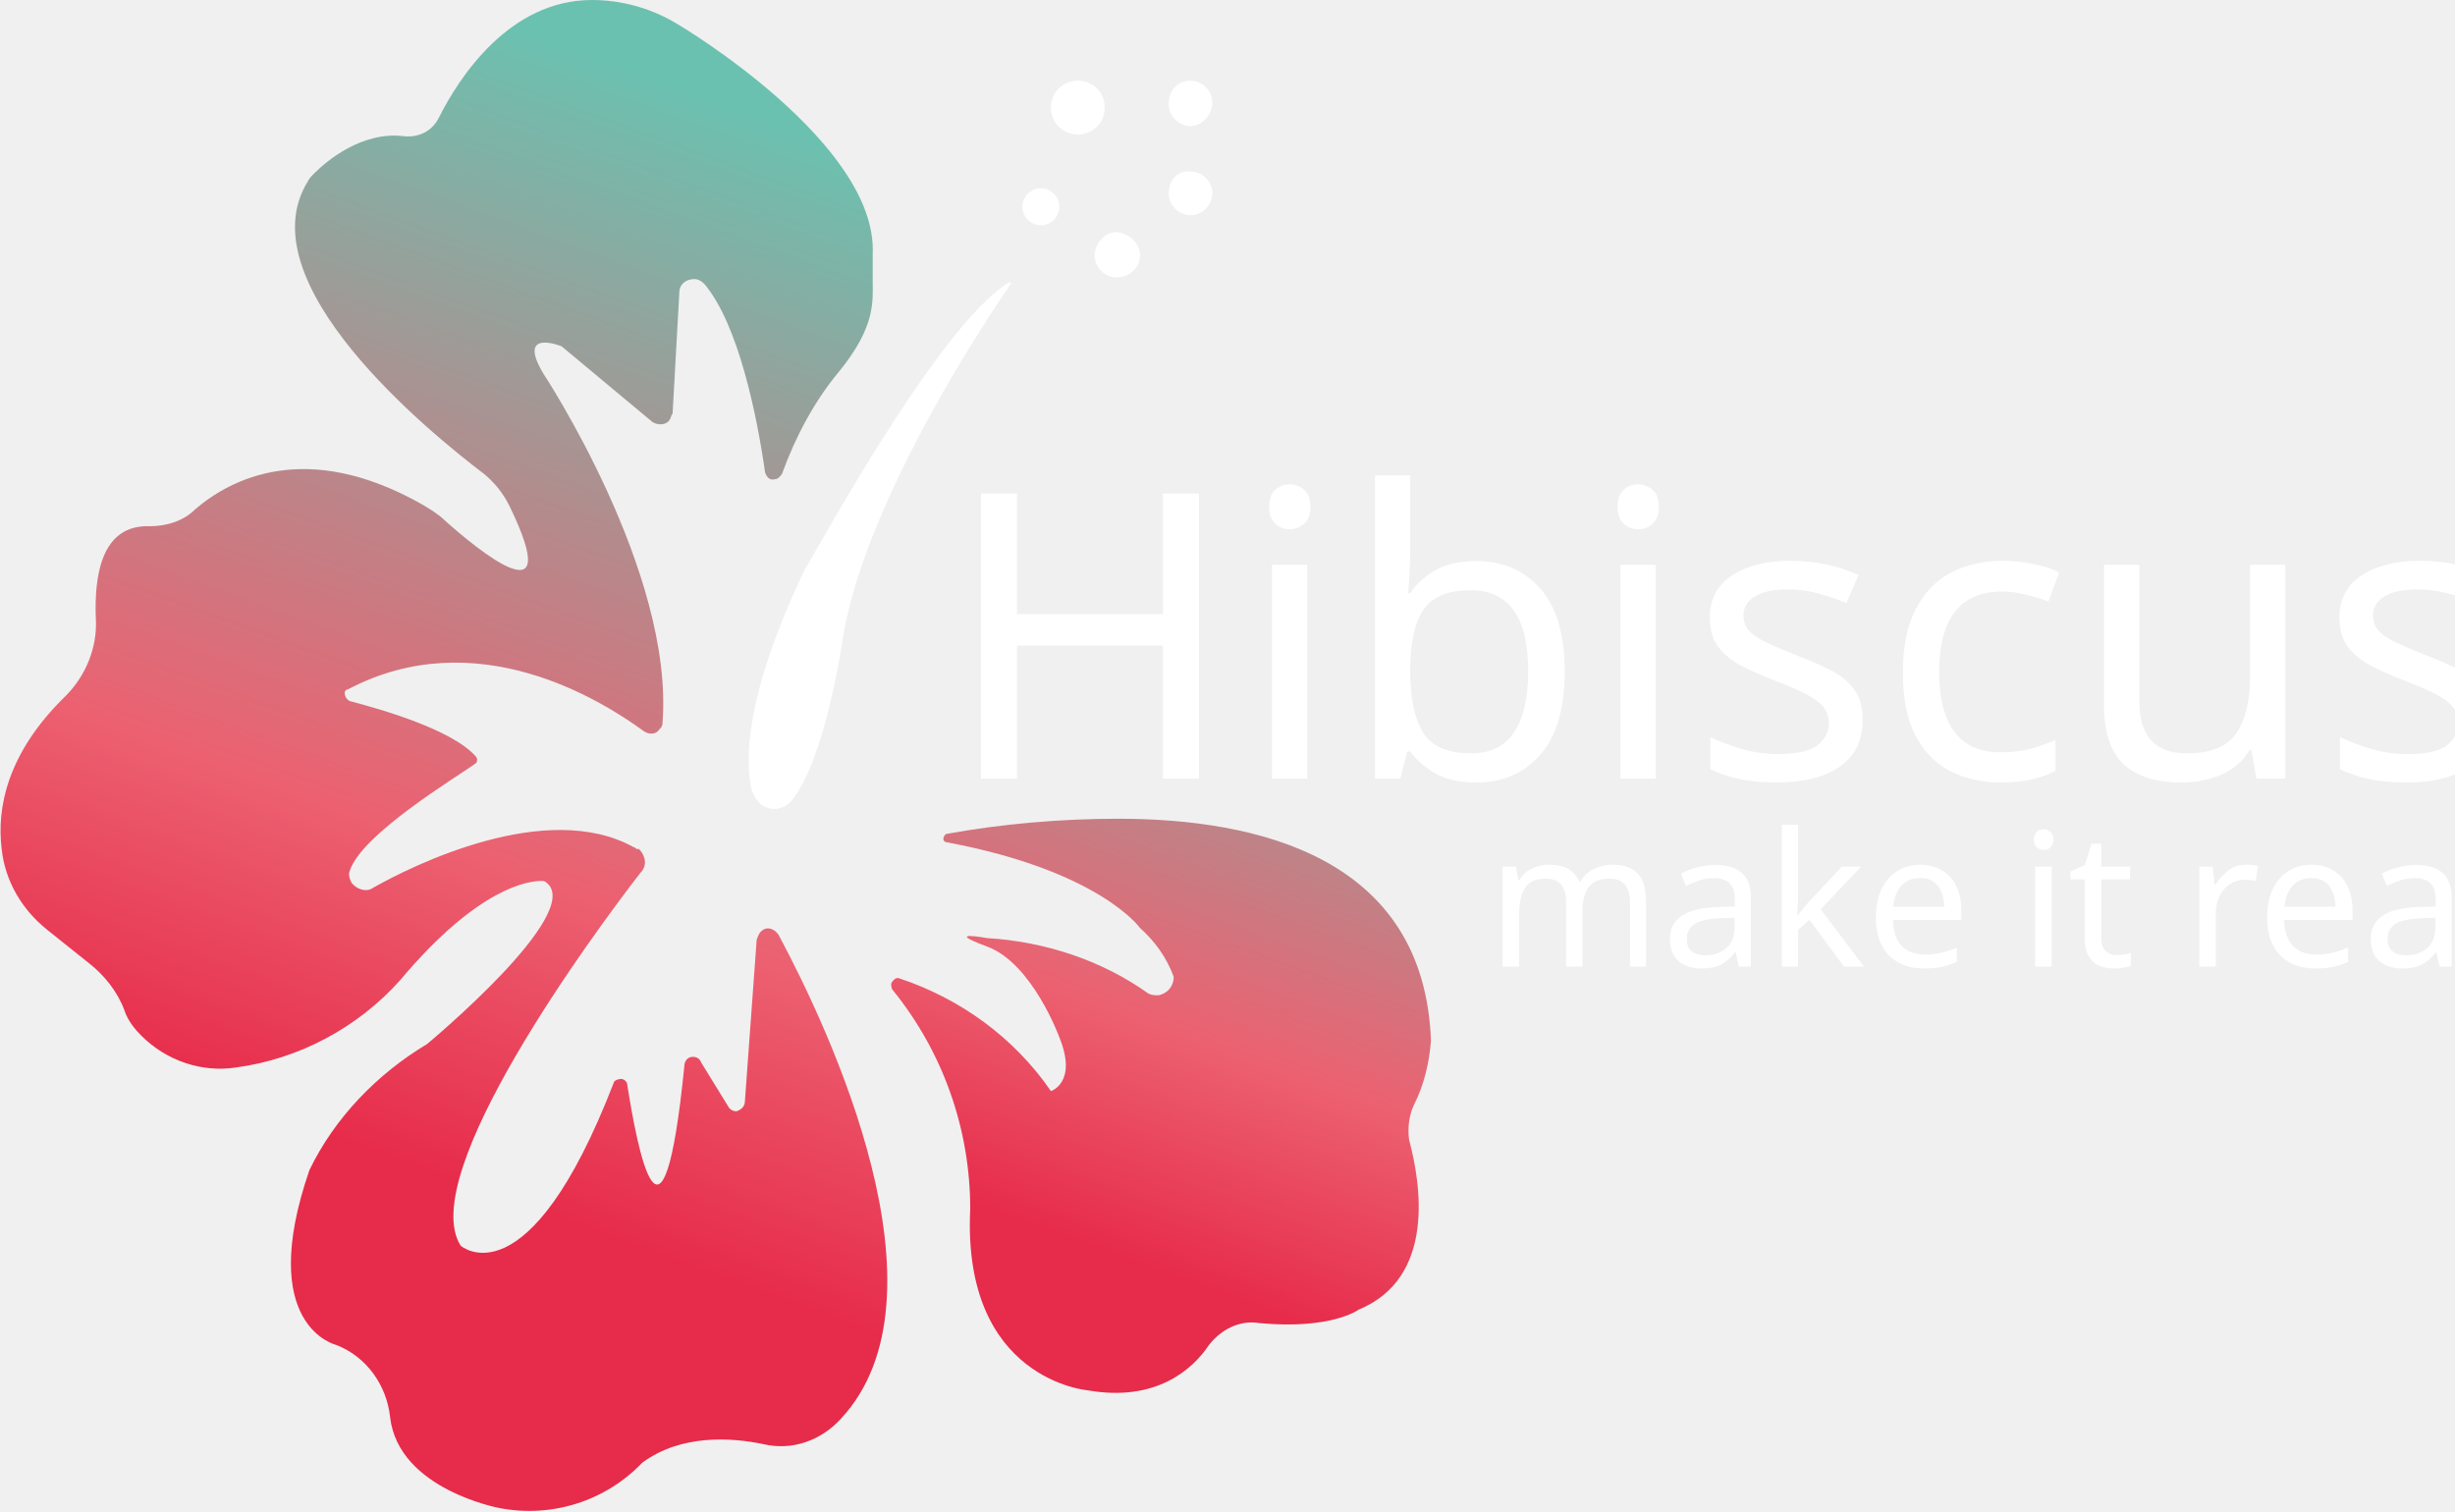
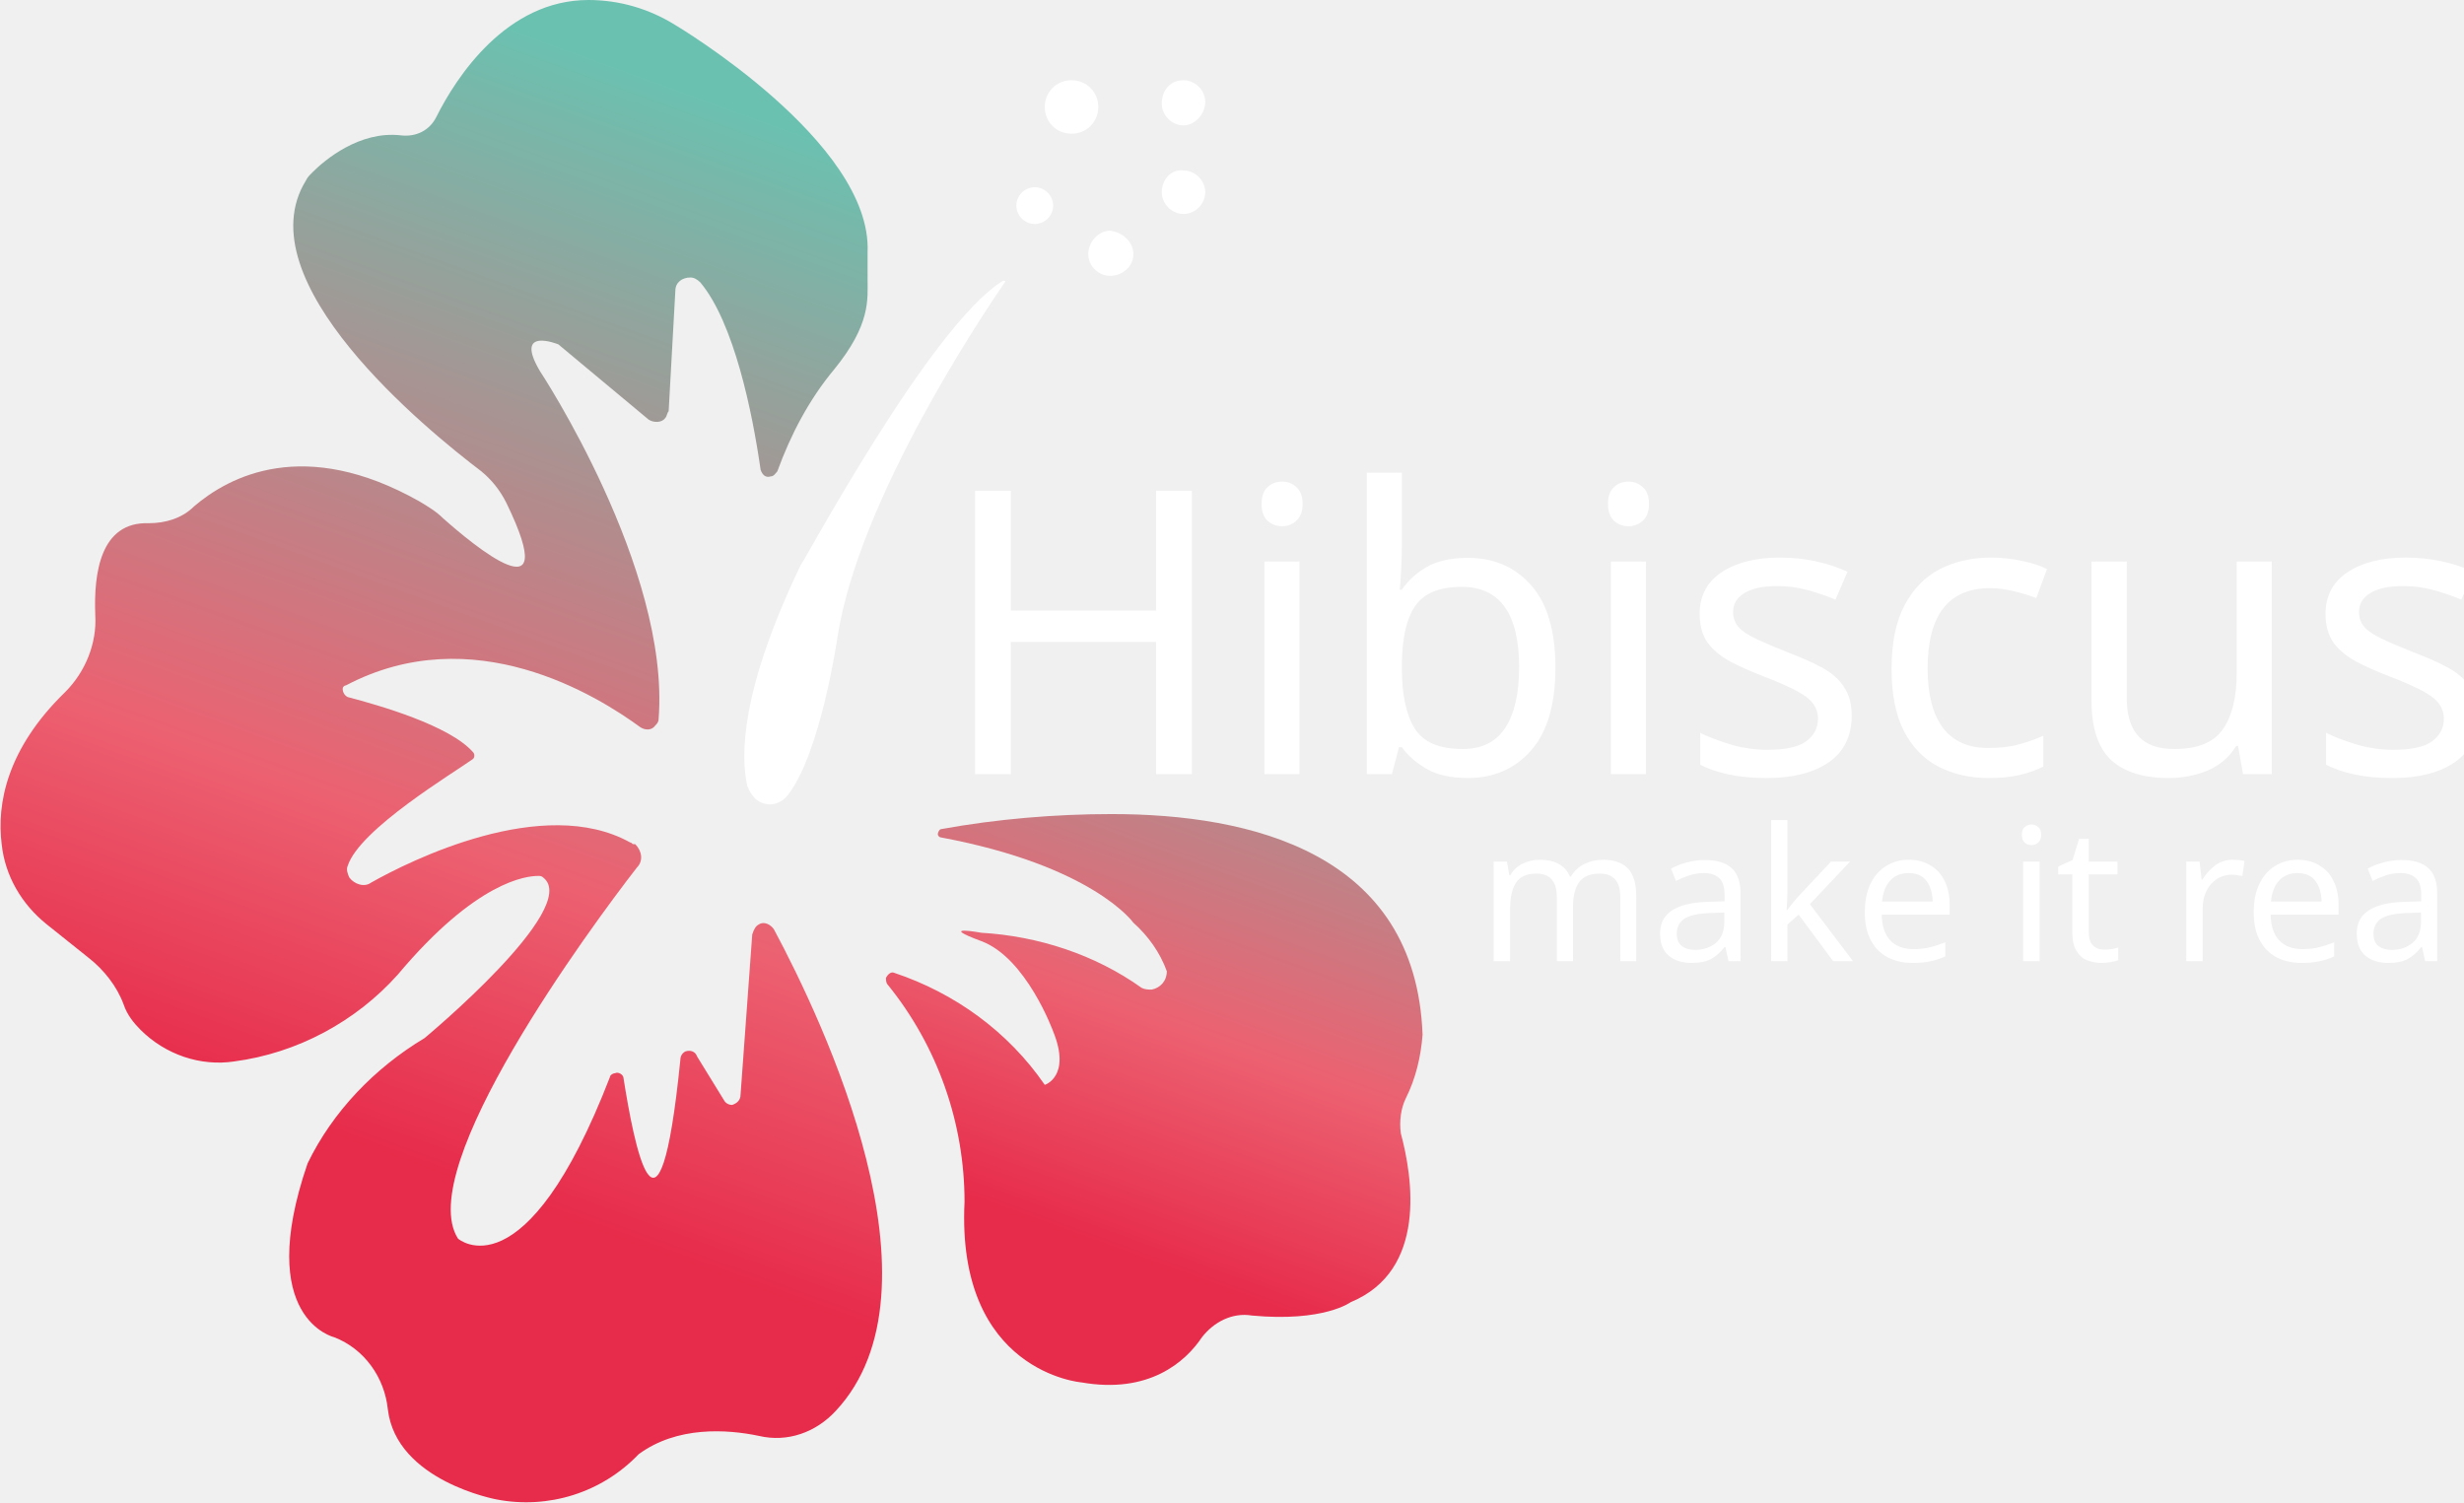
- <svg xmlns="http://www.w3.org/2000/svg" version="1.1" id="a3105d91-f7c2-4f08-9b98-2f044aa0bb53" x="0px" y="0px" viewBox="0 0 146 89.9" style="enable-background:new 0 0 146 89.9;" xml:space="preserve">
+ <svg xmlns="http://www.w3.org/2000/svg" version="1.1" id="a3105d91-f7c2-4f08-9b98-2f044aa0bb53" x="0px" y="0px" viewBox="0 0 147.4 89.9" style="enable-background:new 0 0 147.4 89.9;" xml:space="preserve">
  <style type="text/css">
	.st0{fill:url(#SVGID_1_);}
- 	.st1{fill:url(#SVGID_00000120526530645885369170000010710102614847692975_);}
+ 	.st1{fill:url(#SVGID_00000026864137415186936850000007554438864565490836_);}
	.st2{fill:#FFFFFF;}
	.st3{font-family:'ArialMT';}
	.st4{font-size:23.74px;}
	.st5{font-size:11.1px;}
</style>
-   <linearGradient id="SVGID_1_" gradientUnits="userSpaceOnUse" x1="60.254" y1="88.97" x2="82.105" y2="28.934">
+   <linearGradient id="SVGID_1_" gradientUnits="userSpaceOnUse" x1="60.276" y1="3.019" x2="82.127" y2="63.055" gradientTransform="matrix(1 0 0 -1 0 92)">
    <stop offset="0" style="stop-color:#E72B4A" />
    <stop offset="0.24" style="stop-color:#E72B4A" />
    <stop offset="0.46" style="stop-color:#EC6171" />
    <stop offset="1" style="stop-color:#6BC1B0" />
  </linearGradient>
  <path class="st0" d="M56.3,49.6c-0.1,0-0.2,0.2-0.2,0.3s0.1,0.2,0.2,0.2c9.1,1.7,11.5,5.1,11.5,5.1c0.9,0.8,1.6,1.8,2,2.9  c0,0.6-0.4,1-0.9,1.1l0,0c-0.2,0-0.4,0-0.6-0.1c-2.8-2-6.2-3.1-9.6-3.3c0,0-2.7-0.5,0,0.5s4.3,5.4,4.3,5.4c1.1,2.7-0.5,3.2-0.5,3.2  c-2.2-3.2-5.4-5.5-9-6.7c-0.2-0.1-0.4,0.1-0.5,0.3l0,0c0,0.1,0,0.3,0.1,0.4c3,3.7,4.6,8.3,4.6,13c-0.5,10.2,7,10.8,7,10.8  c4,0.7,6.2-1.2,7.2-2.7c0.7-0.9,1.8-1.5,3-1.3c4.3,0.4,5.9-0.8,5.9-0.8c4.6-1.9,3.7-7.5,3-10.1c-0.1-0.7,0-1.5,0.3-2.1  c0.6-1.2,0.9-2.5,1-3.8C84.7,51,74.8,48.7,66.5,48.7C63.1,48.7,59.6,49,56.3,49.6" />
-   <linearGradient id="SVGID_00000022557132216831657470000014652712829060115902_" gradientUnits="userSpaceOnUse" x1="17.001" y1="89.12" x2="46.715" y2="7.48">
+   <linearGradient id="SVGID_00000173844288066126981590000012217805329371935121_" gradientUnits="userSpaceOnUse" x1="17.023" y1="2.869" x2="46.738" y2="84.509" gradientTransform="matrix(1 0 0 -1 0 92)">
    <stop offset="0" style="stop-color:#E72B4A" />
    <stop offset="0.24" style="stop-color:#E72B4A" />
    <stop offset="0.46" style="stop-color:#EC6171" />
    <stop offset="0.656" style="stop-color:#BD8488" />
    <stop offset="1" style="stop-color:#6BC1B0" />
  </linearGradient>
-   <path style="fill:url(#SVGID_00000022557132216831657470000014652712829060115902_);" d="M26.1,7c-0.4,0.8-1.2,1.2-2.1,1.1  c-2.5-0.3-4.6,1.5-5.3,2.2c-0.2,0.2-0.3,0.3-0.4,0.5c-3.7,6,7.2,14.9,10.5,17.4c0.6,0.5,1.1,1.1,1.5,1.9c3.4,7-2,2.5-3.8,0.9  c-0.4-0.4-0.9-0.7-1.4-1c-6.9-3.9-11.4-1.5-13.5,0.3c-0.7,0.7-1.7,1-2.7,1c-2.9-0.1-3.3,3-3.2,5.5c0.1,1.7-0.6,3.4-1.8,4.6  c-3.5,3.4-4.1,6.7-3.8,9.1c0.2,1.9,1.2,3.6,2.7,4.8l2.5,2C6.2,58,7,59,7.4,60.1c0.2,0.6,0.6,1.1,1,1.5c1.5,1.5,3.6,2.2,5.6,1.9  c3.8-0.5,7.3-2.4,9.8-5.2c4.7-5.6,7.7-5.9,8.4-5.9c0.1,0,0.2,0,0.3,0.1c2.3,1.8-7.1,9.6-7.1,9.6c-3,1.8-5.5,4.4-7,7.5  C15.2,78.9,20,80,20,80c1.8,0.7,3,2.4,3.2,4.3c0.5,4.3,6.5,5.4,6.5,5.4c3.1,0.6,6.3-0.4,8.5-2.7c2.3-1.7,5.3-1.5,7.2-1.1  c1.7,0.4,3.4-0.2,4.6-1.5c6.8-7.3-0.7-23.2-3.7-28.8c-0.2-0.3-0.6-0.5-0.9-0.3l0,0c-0.2,0.1-0.3,0.3-0.4,0.6l-0.7,9.6  c0,0.3-0.2,0.5-0.5,0.6c-0.2,0-0.4-0.1-0.5-0.3c-0.5-0.8-1.1-1.8-1.6-2.6c-0.1-0.3-0.4-0.4-0.7-0.3c-0.2,0.1-0.3,0.3-0.3,0.5  c-1.3,12.9-2.8,4.9-3.4,1.1c0-0.2-0.3-0.4-0.5-0.3l0,0c-0.1,0-0.3,0.1-0.3,0.2c-5.1,13.2-9.1,9.7-9.1,9.7  c-2.7-4.2,7.9-18.6,10.7-22.2c0.4-0.4,0.3-1-0.1-1.4c0,0,0,0-0.1,0s-0.1-0.1-0.2-0.1c-5.2-2.9-13.2,1.1-15.5,2.4  c-0.4,0.3-1,0.1-1.3-0.3c-0.1-0.2-0.2-0.5-0.1-0.7c0.7-2.2,6.4-5.6,7.5-6.4c0.1-0.1,0.1-0.3,0-0.4l0,0c-1.4-1.6-5.6-2.8-7.5-3.3  c-0.2-0.1-0.3-0.3-0.3-0.5c0-0.1,0.1-0.2,0.2-0.2c7.6-4,15,0.6,17.6,2.5c0.3,0.2,0.7,0.2,0.9-0.1l0,0c0.1-0.1,0.2-0.2,0.2-0.4  c0.7-9-7.1-20.8-7.1-20.8c-1.6-2.7,1.1-1.6,1.1-1.6l5.4,4.5c0.3,0.2,0.8,0.2,1-0.1c0.1-0.1,0.1-0.3,0.2-0.4l0.4-7.2  c0-0.5,0.4-0.8,0.9-0.8l0,0c0.2,0,0.4,0.1,0.6,0.3c2,2.4,3.1,7.7,3.6,11.2c0.1,0.3,0.3,0.5,0.6,0.4l0,0c0.2,0,0.3-0.2,0.4-0.3  c0.8-2.2,1.9-4.3,3.4-6.1c2.2-2.7,2-4.2,2-5.4c0-0.5,0-1.1,0-1.6C52.2,8.5,40.4,1.5,40.4,1.5C38.8,0.5,37,0,35.2,0  C30.3,0,27.3,4.6,26.1,7" />
-   <path class="st2" d="M60,16.8c0.1,0,0.2,0,0.1,0.1c-1.3,1.9-8.7,12.9-10,21.2c0,0-1,7-3,9.5c-0.5,0.6-1.3,0.7-1.9,0.2c0,0,0,0,0,0  c-0.2-0.2-0.4-0.5-0.5-0.8c-0.4-1.8-0.4-5.7,3.2-13.2C48,33.8,55.7,19.4,60,16.8" />
-   <path class="st2" d="M67.8,15.2c0,0.7-0.6,1.3-1.4,1.3c-0.7,0-1.3-0.6-1.3-1.3c0-0.7,0.6-1.4,1.3-1.4c0,0,0,0,0,0l0,0  C67.2,13.9,67.8,14.5,67.8,15.2" />
+   <path style="fill:url(#SVGID_00000173844288066126981590000012217805329371935121_);" d="M26.1,7c-0.4,0.8-1.2,1.2-2.1,1.1  c-2.5-0.3-4.6,1.5-5.3,2.2c-0.2,0.2-0.3,0.3-0.4,0.5c-3.7,6,7.2,14.9,10.5,17.4c0.6,0.5,1.1,1.1,1.5,1.9c3.4,7-2,2.5-3.8,0.9  c-0.4-0.4-0.9-0.7-1.4-1c-6.9-3.9-11.4-1.5-13.5,0.3c-0.7,0.7-1.7,1-2.7,1c-2.9-0.1-3.3,3-3.2,5.5c0.1,1.7-0.6,3.4-1.8,4.6  c-3.5,3.4-4.1,6.7-3.8,9.1c0.2,1.9,1.2,3.6,2.7,4.8l2.5,2C6.2,58,7,59,7.4,60.1c0.2,0.6,0.6,1.1,1,1.5c1.5,1.5,3.6,2.2,5.6,1.9  c3.8-0.5,7.3-2.4,9.8-5.2c4.7-5.6,7.7-5.9,8.4-5.9c0.1,0,0.2,0,0.3,0.1c2.3,1.8-7.1,9.6-7.1,9.6c-3,1.8-5.5,4.4-7,7.5  C15.2,78.9,20,80,20,80c1.8,0.7,3,2.4,3.2,4.3c0.5,4.3,6.5,5.4,6.5,5.4c3.1,0.6,6.3-0.4,8.5-2.7c2.3-1.7,5.3-1.5,7.2-1.1  c1.7,0.4,3.4-0.2,4.6-1.5c6.8-7.3-0.7-23.2-3.7-28.8c-0.2-0.3-0.6-0.5-0.9-0.3l0,0c-0.2,0.1-0.3,0.3-0.4,0.6l-0.7,9.6  c0,0.3-0.2,0.5-0.5,0.6c-0.2,0-0.4-0.1-0.5-0.3c-0.5-0.8-1.1-1.8-1.6-2.6c-0.1-0.3-0.4-0.4-0.7-0.3c-0.2,0.1-0.3,0.3-0.3,0.5  c-1.3,12.9-2.8,4.9-3.4,1.1c0-0.2-0.3-0.4-0.5-0.3l0,0c-0.1,0-0.3,0.1-0.3,0.2c-5.1,13.2-9.1,9.7-9.1,9.7  c-2.7-4.2,7.9-18.6,10.7-22.2c0.4-0.4,0.3-1-0.1-1.4c0,0,0,0-0.1,0s-0.1-0.1-0.2-0.1c-5.2-2.9-13.2,1.1-15.5,2.4  c-0.4,0.3-1,0.1-1.3-0.3c-0.1-0.2-0.2-0.5-0.1-0.7c0.7-2.2,6.4-5.6,7.5-6.4c0.1-0.1,0.1-0.3,0-0.4l0,0c-1.4-1.6-5.6-2.8-7.5-3.3  c-0.2-0.1-0.3-0.3-0.3-0.5c0-0.1,0.1-0.2,0.2-0.2c7.6-4,15,0.6,17.6,2.5c0.3,0.2,0.7,0.2,0.9-0.1l0,0c0.1-0.1,0.2-0.2,0.2-0.4  c0.7-9-7.1-20.8-7.1-20.8c-1.6-2.7,1.1-1.6,1.1-1.6l5.4,4.5c0.3,0.2,0.8,0.2,1-0.1c0.1-0.1,0.1-0.3,0.2-0.4l0.4-7.2  c0-0.5,0.4-0.8,0.9-0.8l0,0c0.2,0,0.4,0.1,0.6,0.3c2,2.4,3.1,7.7,3.6,11.2c0.1,0.3,0.3,0.5,0.6,0.4l0,0c0.2,0,0.3-0.2,0.4-0.3  c0.8-2.2,1.9-4.3,3.4-6.1c2.2-2.7,2-4.2,2-5.4c0-0.5,0-1.1,0-1.6C52.2,8.5,40.4,1.5,40.4,1.5C38.8,0.5,37,0,35.2,0  C30.3,0,27.3,4.6,26.1,7" />
+   <path class="st2" d="M60,16.8c0.1,0,0.2,0,0.1,0.1c-1.3,1.9-8.7,12.9-10,21.2c0,0-1,7-3,9.5c-0.5,0.6-1.3,0.7-1.9,0.2l0,0  c-0.2-0.2-0.4-0.5-0.5-0.8c-0.4-1.8-0.4-5.7,3.2-13.2C48,33.8,55.7,19.4,60,16.8" />
+   <path class="st2" d="M67.8,15.2c0,0.7-0.6,1.3-1.4,1.3c-0.7,0-1.3-0.6-1.3-1.3s0.6-1.4,1.3-1.4l0,0l0,0  C67.2,13.9,67.8,14.5,67.8,15.2" />
  <path class="st2" d="M70.8,10.2c0.7,0,1.3,0.6,1.3,1.3s-0.6,1.3-1.3,1.3c-0.7,0-1.3-0.6-1.3-1.3C69.5,10.7,70.1,10.1,70.8,10.2  C70.8,10.1,70.8,10.1,70.8,10.2L70.8,10.2" />
-   <path class="st2" d="M70.8,4.8c0.7,0,1.3,0.6,1.3,1.3c0,0.7-0.6,1.4-1.3,1.4c-0.7,0-1.3-0.6-1.3-1.3c0,0,0,0,0,0l0,0  C69.5,5.4,70,4.8,70.8,4.8C70.8,4.8,70.8,4.8,70.8,4.8" />
-   <path class="st2" d="M64.1,4.8c0.9,0,1.6,0.7,1.6,1.6C65.7,7.3,65,8,64.1,8c-0.9,0-1.6-0.7-1.6-1.6l0,0C62.5,5.5,63.2,4.8,64.1,4.8" />
-   <path class="st2" d="M61.9,11.2c0.6,0,1.1,0.5,1.1,1.1c0,0.6-0.5,1.1-1.1,1.1c-0.6,0-1.1-0.5-1.1-1.1c0,0,0,0,0,0l0,0  C60.8,11.7,61.3,11.2,61.9,11.2C61.9,11.2,61.9,11.2,61.9,11.2" />
-   <text transform="matrix(1 0 0 1 56.0398 46.3099)" class="st2 st3 st4">Hibiscus</text>
-   <text transform="matrix(1 0 0 1 88.4207 57.4964)" class="st2 st3 st5">make it real</text>
+   <path class="st2" d="M70.8,4.8c0.7,0,1.3,0.6,1.3,1.3s-0.6,1.4-1.3,1.4c-0.7,0-1.3-0.6-1.3-1.3l0,0l0,0C69.5,5.4,70,4.8,70.8,4.8  L70.8,4.8" />
+   <path class="st2" d="M64.1,4.8c0.9,0,1.6,0.7,1.6,1.6S65,8,64.1,8s-1.6-0.7-1.6-1.6l0,0C62.5,5.5,63.2,4.8,64.1,4.8" />
+   <path class="st2" d="M61.9,11.2c0.6,0,1.1,0.5,1.1,1.1s-0.5,1.1-1.1,1.1s-1.1-0.5-1.1-1.1l0,0l0,0C60.8,11.7,61.3,11.2,61.9,11.2  L61.9,11.2" />
+   <text transform="matrix(1 0 0 1 56.0322 46.3099)" class="st2 st3 st4">Hibiscus</text>
+   <text transform="matrix(1 0 0 1 88.4132 57.4964)" class="st2 st3 st5">make it real</text>
</svg>
